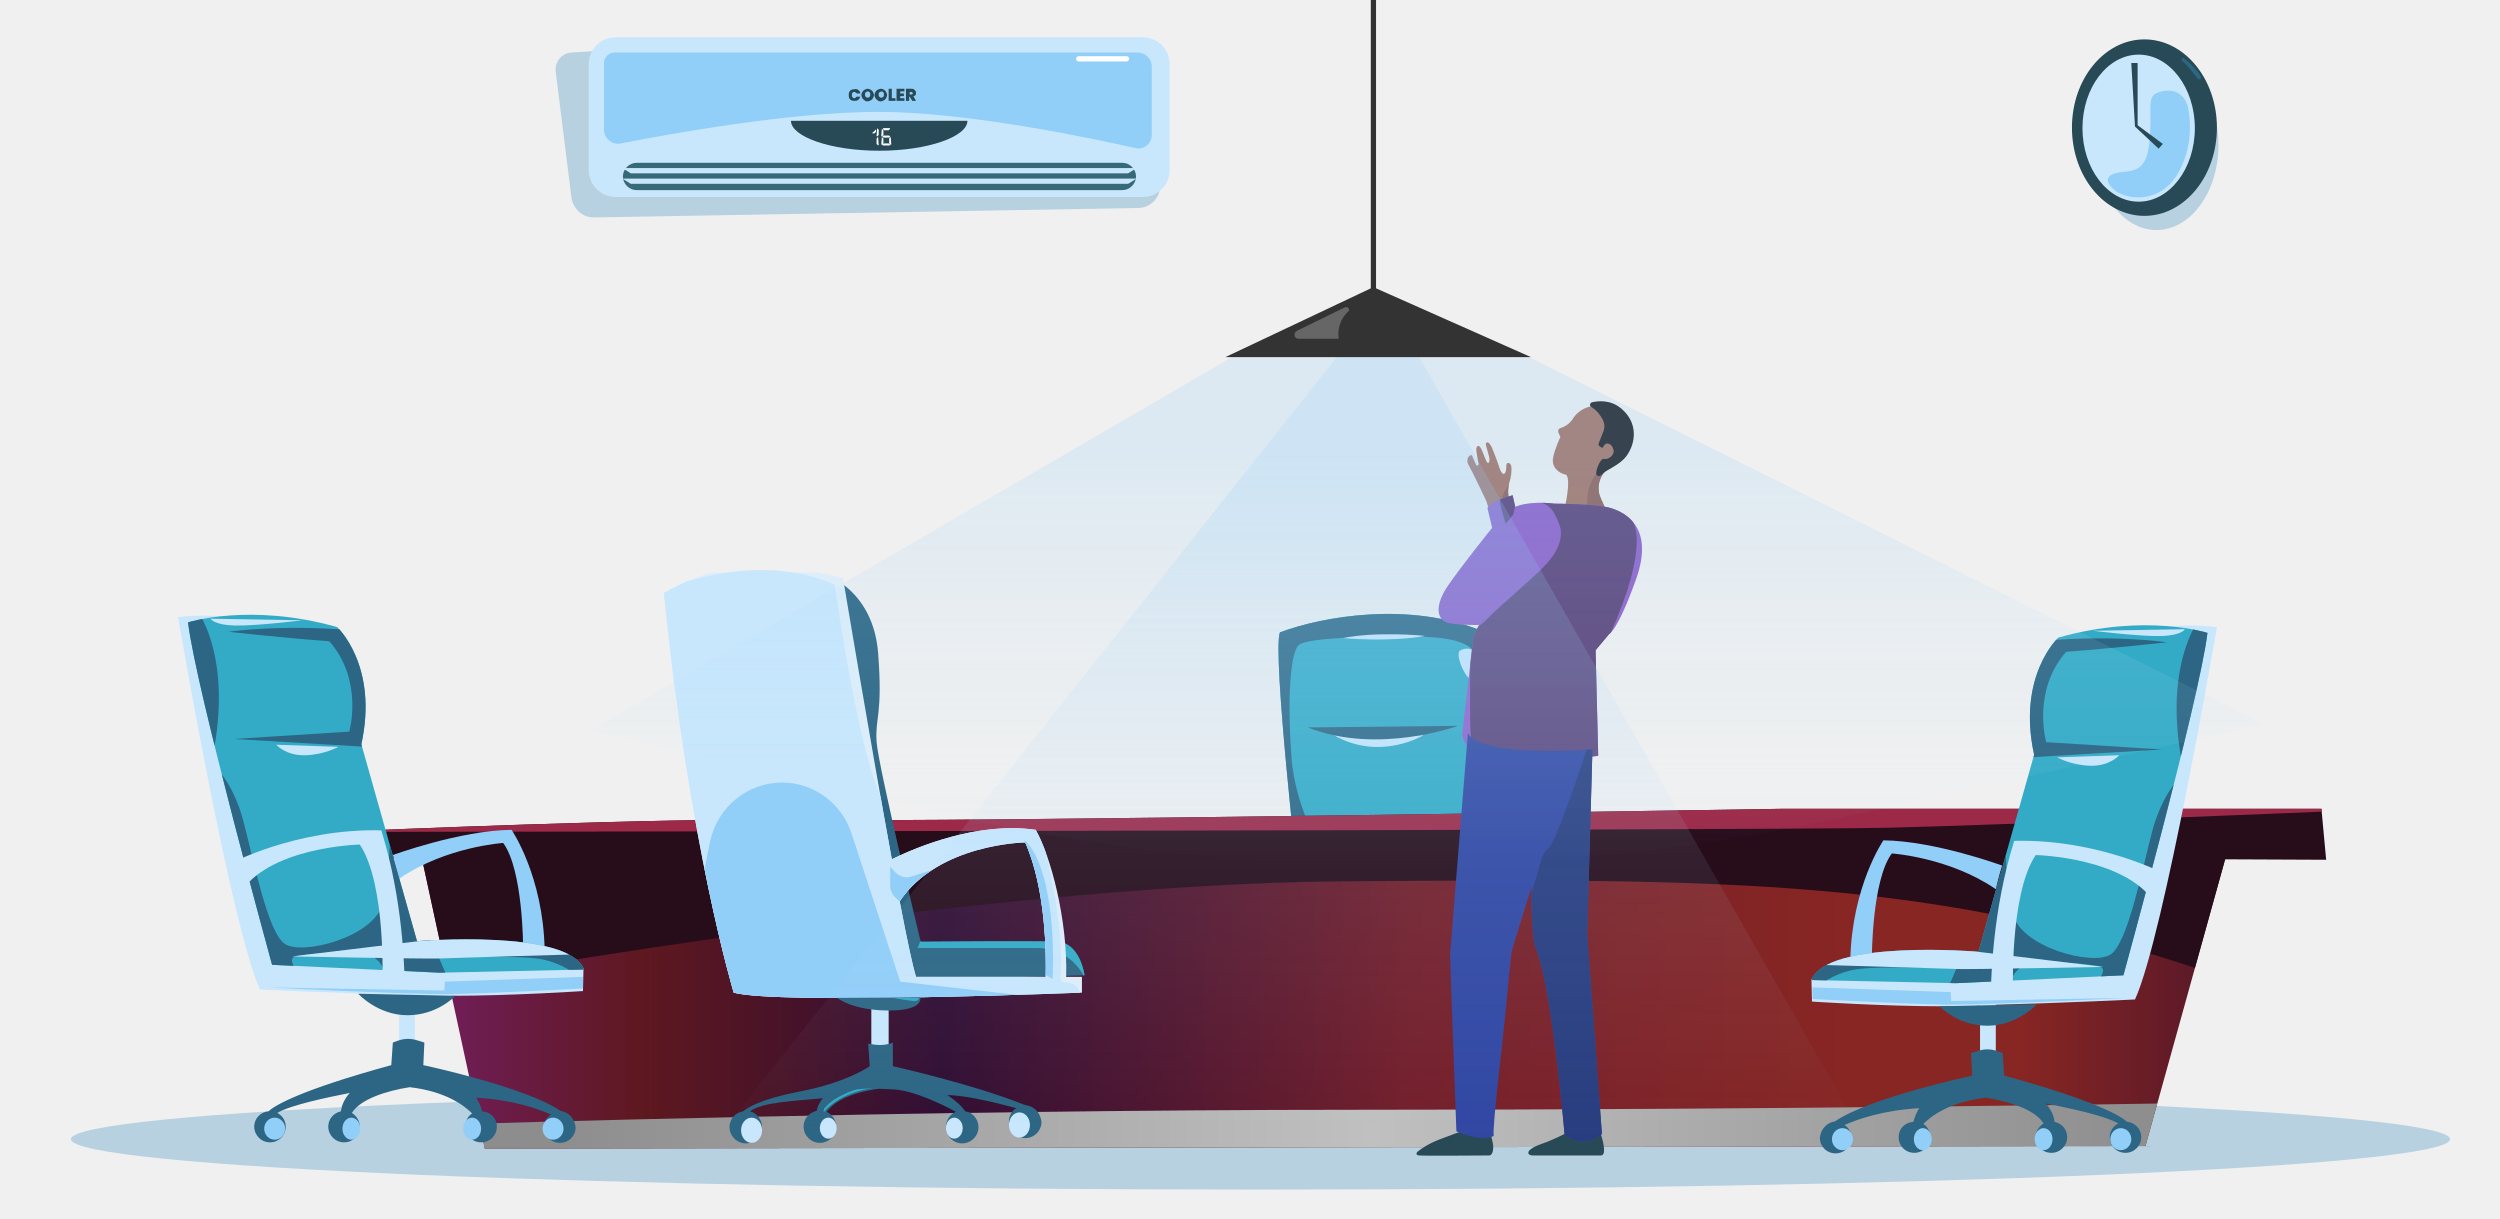
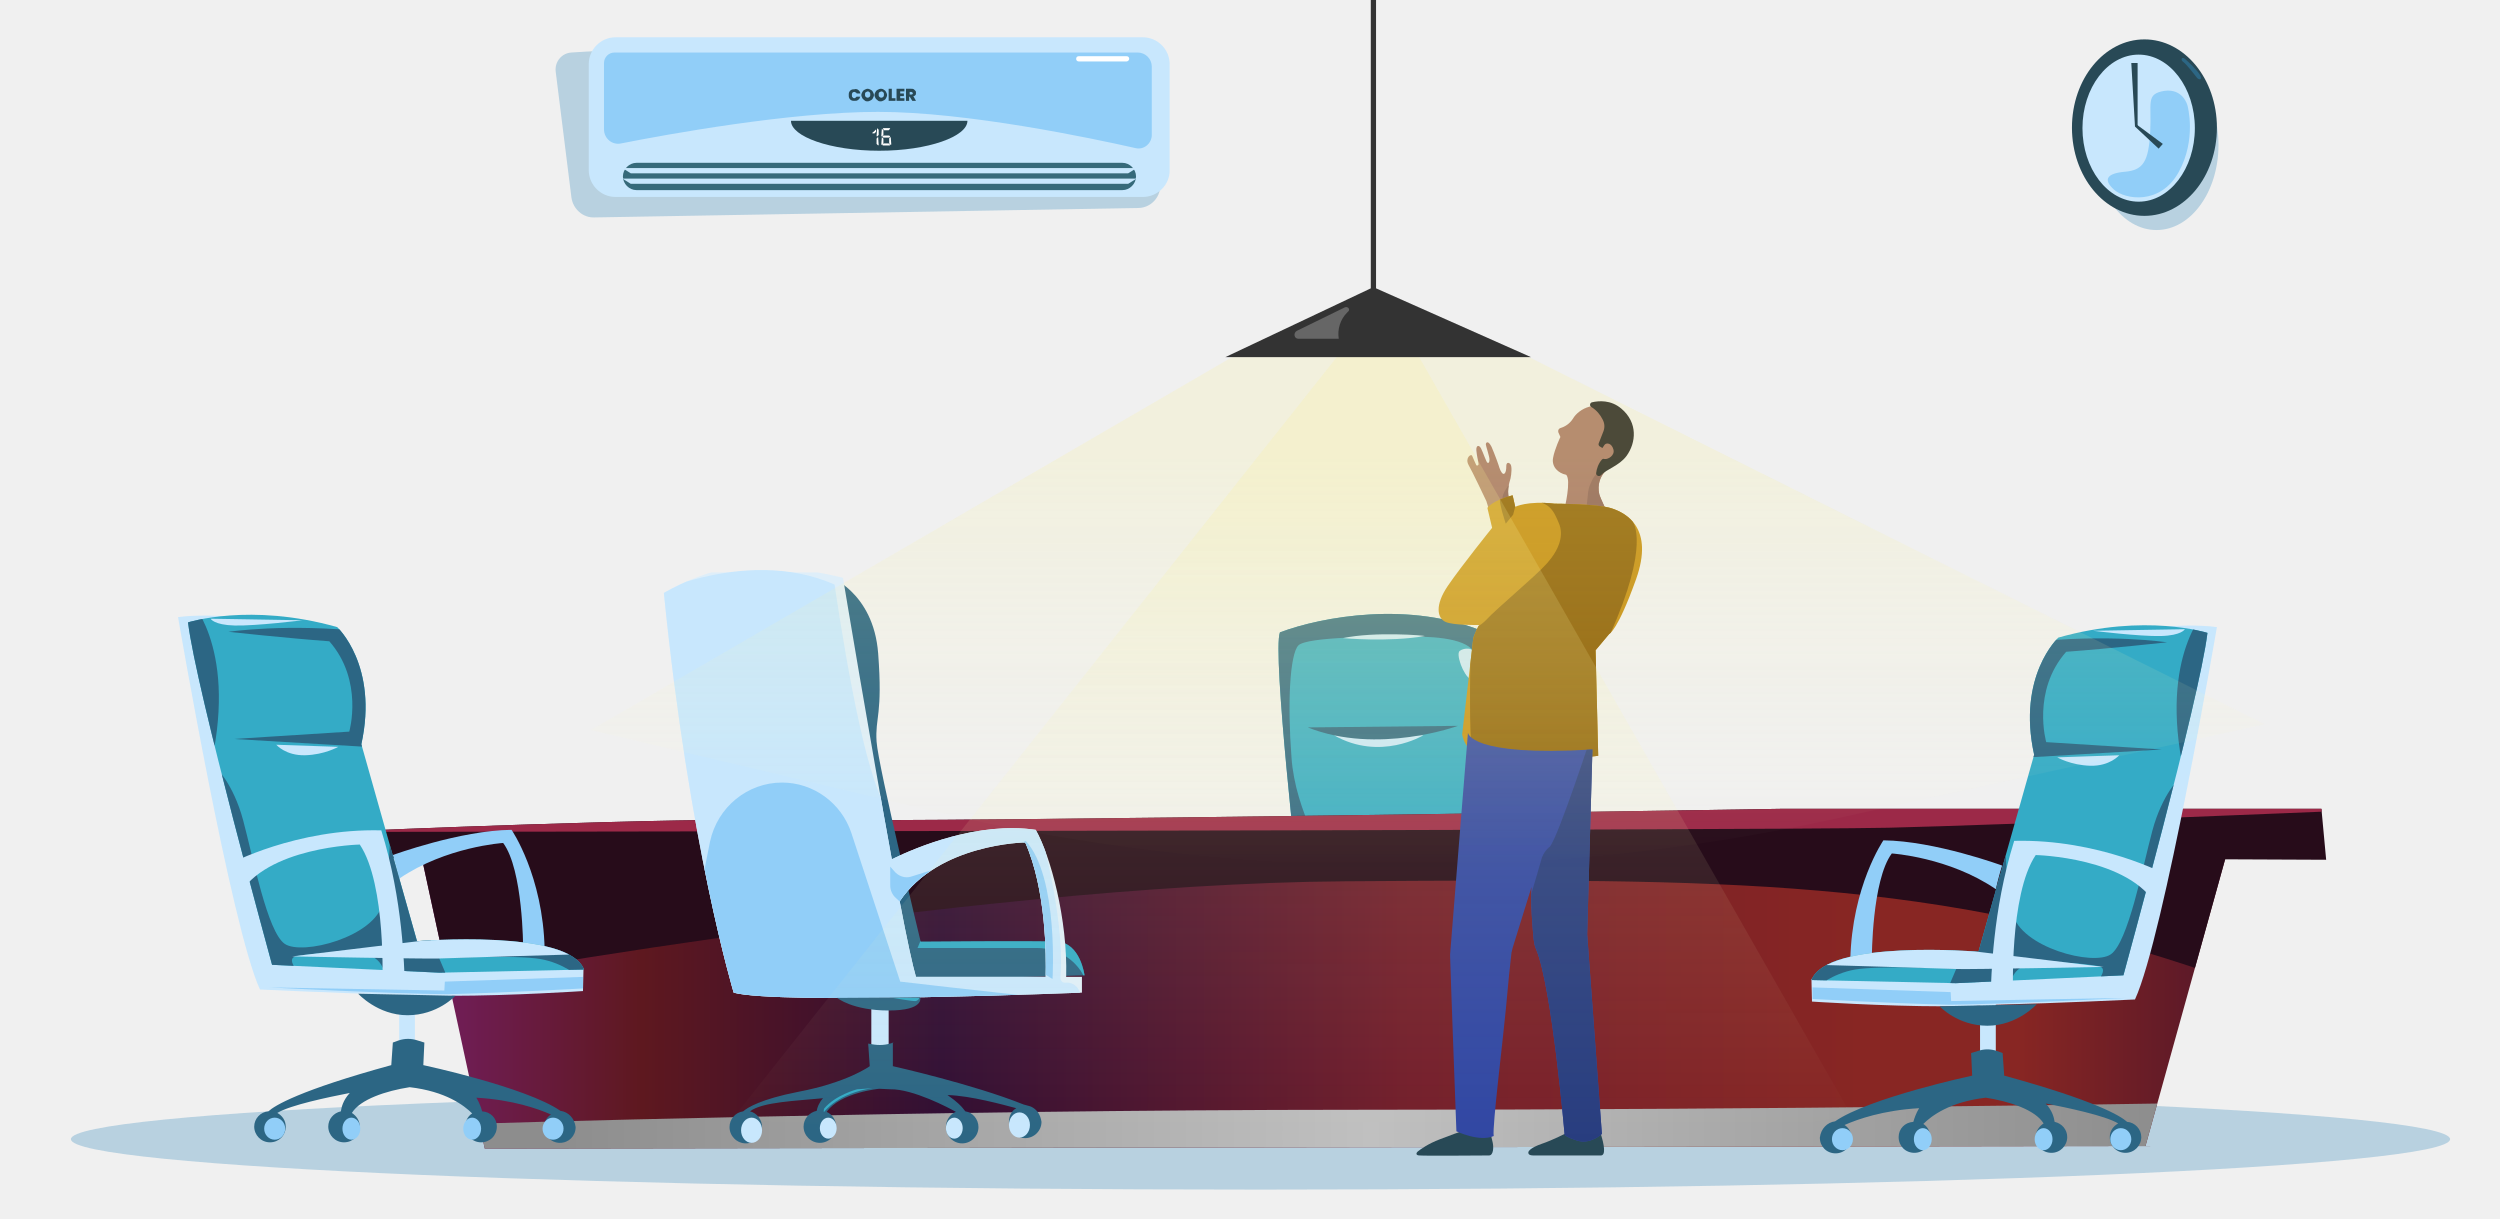
<svg xmlns="http://www.w3.org/2000/svg" xmlns:xlink="http://www.w3.org/1999/xlink" version="1.1" id="Calque_1" x="0px" y="0px" viewBox="0 0 476 232" style="enable-background:new 0 0 476 232;" xml:space="preserve">
  <style type="text/css">
	.st0{fill:#B8D1E0;}
- 	.st1{clip-path:url(#XMLID_50_);fill:#34ABC6;}
- 	.st2{clip-path:url(#XMLID_50_);fill:#2C6684;}
- 	.st3{clip-path:url(#XMLID_50_);fill:#C8E7FD;}
- 	.st4{clip-path:url(#XMLID_51_);fill:url(#XMLID_52_);}
- 	.st5{clip-path:url(#XMLID_51_);fill:url(#XMLID_53_);}
- 	.st6{clip-path:url(#XMLID_51_);fill:#270C1A;}
- 	.st7{clip-path:url(#XMLID_54_);fill:#270C1A;}
- 	.st8{clip-path:url(#XMLID_54_);fill:#9C2948;}
+ 	.st1{clip-path:url(#XMLID_2_);fill:#34ABC6;}
+ 	.st2{clip-path:url(#XMLID_2_);fill:#2C6684;}
+ 	.st3{clip-path:url(#XMLID_2_);fill:#C8E7FD;}
+ 	.st4{clip-path:url(#XMLID_11_);fill:url(#XMLID_12_);}
+ 	.st5{clip-path:url(#XMLID_11_);fill:url(#XMLID_14_);}
+ 	.st6{clip-path:url(#XMLID_11_);fill:#270C1A;}
+ 	.st7{clip-path:url(#XMLID_15_);fill:#270C1A;}
+ 	.st8{clip-path:url(#XMLID_15_);fill:#9C2948;}
	.st9{fill:#C8E7FD;}
	.st10{fill:#91CEF8;}
- 	.st11{clip-path:url(#XMLID_55_);fill:#34ABC6;}
- 	.st12{clip-path:url(#XMLID_55_);fill:#C8E7FD;}
- 	.st13{clip-path:url(#XMLID_55_);fill:#2C6684;}
+ 	.st11{clip-path:url(#XMLID_16_);fill:#34ABC6;}
+ 	.st12{clip-path:url(#XMLID_16_);fill:#C8E7FD;}
+ 	.st13{clip-path:url(#XMLID_16_);fill:#2C6684;}
	.st14{fill:#2C6684;}
- 	.st15{clip-path:url(#XMLID_56_);fill:#34ABC6;}
- 	.st16{clip-path:url(#XMLID_56_);fill:#C8E7FD;}
- 	.st17{clip-path:url(#XMLID_56_);fill:#2C6684;}
- 	.st18{clip-path:url(#XMLID_57_);fill:#2C6684;}
- 	.st19{clip-path:url(#XMLID_57_);fill:#34ABC6;}
- 	.st20{clip-path:url(#XMLID_58_);fill:#DEEEF9;}
- 	.st21{clip-path:url(#XMLID_58_);fill:#C8E7FD;}
- 	.st22{clip-path:url(#XMLID_58_);fill:#91CEF8;}
+ 	.st15{clip-path:url(#XMLID_17_);fill:#34ABC6;}
+ 	.st16{clip-path:url(#XMLID_17_);fill:#C8E7FD;}
+ 	.st17{clip-path:url(#XMLID_17_);fill:#2C6684;}
+ 	.st18{clip-path:url(#XMLID_18_);fill:#2C6684;}
+ 	.st19{clip-path:url(#XMLID_18_);fill:#34ABC6;}
+ 	.st20{clip-path:url(#XMLID_19_);fill:#DEEEF9;}
+ 	.st21{clip-path:url(#XMLID_19_);fill:#C8E7FD;}
+ 	.st22{clip-path:url(#XMLID_19_);fill:#91CEF8;}
	.st23{fill:#34ABC6;}
	.st24{fill:#284956;}
	.st25{fill:#366A7A;}
	.st26{fill:#FFFFFF;}
- 	.st27{clip-path:url(#XMLID_59_);fill:#A57467;}
- 	.st28{clip-path:url(#XMLID_59_);}
+ 	.st27{clip-path:url(#XMLID_20_);fill:#A57467;}
+ 	.st28{clip-path:url(#XMLID_20_);}
	.st29{fill:#8E625A;}
	.st30{fill:#202123;}
- 	.st31{clip-path:url(#XMLID_60_);fill:#8E61C9;}
- 	.st32{clip-path:url(#XMLID_60_);fill:#5C447A;}
- 	.st33{clip-path:url(#XMLID_61_);fill:#3147A3;}
- 	.st34{clip-path:url(#XMLID_61_);fill:#283D7F;}
- 	.st35{fill:url(#XMLID_62_);}
- 	.st36{fill:url(#XMLID_63_);}
+ 	.st31{clip-path:url(#XMLID_21_);fill:#C68F14;}
+ 	.st32{clip-path:url(#XMLID_21_);fill:#91640A;}
+ 	.st33{clip-path:url(#XMLID_22_);fill:#3147A3;}
+ 	.st34{clip-path:url(#XMLID_22_);fill:#283D7F;}
+ 	.st35{fill:url(#XMLID_23_);}
+ 	.st36{fill:url(#XMLID_24_);}
	.st37{fill:#333333;}
	.st38{fill:#666666;}
</style>
  <ellipse id="ombre" class="st0" cx="240" cy="216.9" rx="226.5" ry="9.6" />
  <g id="chair3">
    <defs>
      <path id="XMLID_217_" d="M247.3,169c0,0-5.1-44.8-3.6-48.6c8-3,24.9-6.1,39.1,0c1,15.5-0.3,37.3-1,47.1    C281.8,167.5,269.6,170.5,247.3,169z" />
    </defs>
-     <clipPath id="XMLID_50_">
+     <clipPath id="XMLID_2_">
      <use xlink:href="#XMLID_217_" style="overflow:visible;" />
    </clipPath>
    <rect id="XMLID_222_" x="236.8" y="113.3" class="st1" width="54.9" height="61.9" />
    <path id="XMLID_228_" class="st2" d="M277.9,118l2.1-3h-31l0.8,3H239v55h49v-55H277.9z M281.7,151.8c-0.9,6.3-4.1,10.3-6.7,11.7   s-17.2,3.4-19.4,2.4c-2.2-0.9-2.6-1.4-2.6-1.4s-6.4-9.9-7.1-20.3c-0.8-10.4-0.3-19.6,1.3-21.3s15.8-1.7,21.5-1.7s11.8,0.6,12.4,4   C281.8,128.5,282.6,145.4,281.7,151.8z" />
    <path id="XMLID_219_" class="st3" d="M254,140h17C271,140,262.8,145,254,140z" />
    <path id="XMLID_189_" class="st2" d="M249,138.5l28.6-0.3C277.6,138.2,262.3,143.8,249,138.5z" />
    <path id="XMLID_220_" class="st3" d="M280.4,124.1c0,0,0.4,3.5,0,4.7s-1.4-0.4-1.9-1.4s-1-2.7-0.7-3.3S280.3,123.1,280.4,124.1z" />
    <path id="XMLID_218_" class="st3" d="M255.7,121.5c0,0,8.7,0.8,15.6-0.4C271.3,121,261.8,120.2,255.7,121.5z" />
    <path id="XMLID_221_" class="st3" d="M280.6,138.8c0,0-0.5-0.2-1.1,0.7c-0.6,1-0.6,2,0,2.6c0.6,0.6,0.8,1.1,1.1,0   C281,140.9,281.6,138.9,280.6,138.8z" />
  </g>
  <g id="table">
    <g id="XMLID_234_">
      <defs>
        <polygon id="XMLID_230_" points="79.8,161 92.3,218.7 408.5,218.2 425,158.8    " />
      </defs>
-       <clipPath id="XMLID_51_">
+       <clipPath id="XMLID_11_">
        <use xlink:href="#XMLID_230_" style="overflow:visible;" />
      </clipPath>
-       <linearGradient id="XMLID_52_" gradientUnits="userSpaceOnUse" x1="60.5" y1="188" x2="451" y2="188">
+       <linearGradient id="XMLID_12_" gradientUnits="userSpaceOnUse" x1="60.5" y1="188" x2="451" y2="188">
        <stop offset="5.000000e-002" style="stop-color:#731E5F" />
        <stop offset="0.158" style="stop-color:#5E181F" />
        <stop offset="0.304" style="stop-color:#300D33" />
        <stop offset="0.533" style="stop-color:#731E2B" />
        <stop offset="0.754" style="stop-color:#882623" />
        <stop offset="0.829" style="stop-color:#882623" />
        <stop offset="1" style="stop-color:#330D2D" />
      </linearGradient>
      <rect id="XMLID_231_" x="60.5" y="154" class="st4" width="390.5" height="68" />
-       <linearGradient id="XMLID_53_" gradientUnits="userSpaceOnUse" x1="89" y1="216.083" x2="411.678" y2="216.083">
+       <linearGradient id="XMLID_14_" gradientUnits="userSpaceOnUse" x1="89" y1="216.083" x2="411.678" y2="216.083">
        <stop offset="5.000000e-002" style="stop-color:#8D8D8D" />
        <stop offset="0.533" style="stop-color:#C0C0C0" />
        <stop offset="1" style="stop-color:#8D8D8D" />
      </linearGradient>
      <path id="XMLID_232_" class="st5" d="M89,214c0,0,85.7-2.7,169.3-2.7s153.3-1.2,153.3-1.2l-3.3,11.8l-318.7-1.3L89,214z" />
      <path id="XMLID_233_" class="st6" d="M74.3,188.7c0,0,108.7-20.4,181.7-20.9s112.2-0.7,165.8,17.8c11.8-23.8,11.8-26.9,11.8-26.9    l-363.5,2.4L74.3,188.7z" />
    </g>
    <g id="XMLID_229_">
      <defs>
        <path id="XMLID_224_" d="M68,158.2l-1.9,5.2c0,0,197-0.3,224.5-0.3s152.3,0.6,152.3,0.6L442,154H339c0,0-160.5,2.6-186,2.1     S68,158.2,68,158.2z" />
      </defs>
-       <clipPath id="XMLID_54_">
+       <clipPath id="XMLID_15_">
        <use xlink:href="#XMLID_224_" style="overflow:visible;" />
      </clipPath>
      <rect id="XMLID_223_" x="60.3" y="149.2" class="st7" width="387" height="19.2" />
      <path id="XMLID_225_" class="st8" d="M61.3,158.4c0,0,277.2-0.3,298.3-0.8c21.2-0.5,86-3.2,86-3.2l-17.2-7.7l-363.8,8.5    L61.3,158.4z" />
    </g>
  </g>
  <g id="chair">
    <g id="XMLID_119_">
      <path id="XMLID_13_" class="st9" d="M106.8,182.4L53,181.8l-13.4-59.3l10.9-4.4c0,0-10-1.5-16.6-0.6c0,0,10.1,59,15.6,70.9    c0,0,14.5,0.7,26.5,1V203h3v-13.5c2.5,0.1,4.9,0.1,6.9,0.1c11.6,0,25.1-0.9,25.1-0.9l0.1-4.3L106.8,182.4z" />
      <path id="XMLID_117_" class="st10" d="M51.2,188c0,0,22.9,1.2,33.9,1.3c11.9-0.3,25.9-1.1,25.9-1.1V186l-26.3,0.9l-0.1,1.7    L51.2,188z" />
    </g>
    <path id="XMLID_137_" class="st10" d="M74.8,162.8c0,0,12.8-4.7,22.6-4.8c0,0,6,8.7,6.3,22.8c-2.3,0-4.1-0.4-4.1-0.4   s0-14.8-3.8-19.9c0,0-10.9,0.7-19.8,6.8C75.4,164.7,74.8,162.8,74.8,162.8z" />
    <g id="mousse">
      <defs>
-         <path id="XMLID_1_" d="M35.8,118.5c0,0,11.8-3.8,28.4,0.9c0,0,7.9,7.3,4.6,22.3l10.6,37.5c0,0,28.9-2.4,31.8,5.4l-27.5,0.6     l-31.9-1.5C51.8,183.6,37.3,131.1,35.8,118.5z" />
-       </defs>
-       <clipPath id="XMLID_55_">
-         <use xlink:href="#XMLID_1_" style="overflow:visible;" />
+         <path id="XMLID_7_" d="M35.8,118.5c0,0,11.8-3.8,28.4,0.9c0,0,7.9,7.3,4.6,22.3l10.6,37.5c0,0,28.9-2.4,31.8,5.4l-27.5,0.6     l-31.9-1.5C51.8,183.6,37.3,131.1,35.8,118.5z" />
+       </defs>
+       <clipPath id="XMLID_16_">
+         <use xlink:href="#XMLID_7_" style="overflow:visible;" />
      </clipPath>
      <polygon id="XMLID_3_" class="st11" points="26,112 68.5,114.7 85.3,174.7 118.3,179.3 121.8,191.3 43.5,188.8   " />
      <path id="XMLID_9_" class="st12" d="M52.6,141.8l11.8,0.4c0,0-2.6,1.5-6.3,1.6S52.6,141.8,52.6,141.8z" />
      <path id="XMLID_10_" class="st12" d="M40.1,117.8l17.5,0.3c0,0-8.9,1.1-12.9,1S40.1,117.8,40.1,117.8z" />
      <path id="XMLID_4_" class="st13" d="M35.8,113.8c0,0,9.3,8.8,4.5,31.2c-3.3-10.6-9-28.7-9-28.7L35.8,113.8z" />
      <path id="XMLID_5_" class="st13" d="M41,146c0,0,3.4,3.1,5.3,10.2c1.9,7.1,4.6,21.2,7.9,23.5c3.3,2.3,17.2-1.3,18.7-7.8    s1.4-15.2,1.4-15.2l7,19.9l1.3,4.4l28.1-0.4l4.3,6.3l-4.8-0.9c0,0-2.8-2.6-7.3-3.4c-4.5-0.8-19.3-0.2-19.3-0.2l2.3,5.4L73.4,187    c0,0,0.3-4.7-4-5.3c-4.3-0.7-9.5-0.2-12.7,0.3c-3.2,0.4,1.5,4.5,1.5,4.5l-10-1.3L40,148.3L41,146z" />
      <path id="XMLID_6_" class="st13" d="M43.5,120.3c0,0,11-1.7,26.5,0c4,11.3,0.8,20.7,0.8,20.7l0.6,1.3l-26.9-1.6l22-1.4    c0,0,2.8-9.7-3.8-17.2C54.5,121.5,43.5,120.3,43.5,120.3z" />
      <path id="XMLID_8_" class="st12" d="M83,178.8l-27.4,3.3c0,0,25.7,0.5,27.9,0.4s26.5-0.8,26.5-0.8s-4.4-3.3-7.9-3.5    S83,178.8,83,178.8z" />
    </g>
    <path id="XMLID_138_" class="st9" d="M43.7,164.5c0,0,12.7-6.8,28.9-6.4c4.2,13.5,4.3,25.9,4.5,29.3c-4.3,0.2-4.3,0.2-4.3,0.2   s0.8-19.2-4.3-26.8c0,0-17.9,0.4-23.1,9.8C44.7,167.2,43.7,164.5,43.7,164.5z" />
    <path id="XMLID_140_" class="st14" d="M68.2,189.2c0,0,3.7,4.1,9.4,4.1s9.1-3.7,9.1-3.7L68.2,189.2z" />
    <g id="XMLID_141_">
      <path id="XMLID_161_" class="st14" d="M106.7,211.5c-6.5-4.5-26.1-8.7-26.1-8.7l0.2-4.3l-1.3-0.4c-1.2-0.4-2.4-0.4-3.6,0l-1.1,0.4    l-0.3,4.3c-17.5,4.8-22.2,7.7-23.4,8.8c-1.5,0.1-2.7,1.4-2.7,2.9c0,1.6,1.3,3,3,3s3-1.3,3-3c0-1.2-0.7-2.1-1.6-2.6    c2.5-1.5,9.7-3,13.8-3.8c-1.3,1.4-1.6,2.8-1.7,3.5c-1.4,0.3-2.4,1.5-2.4,2.9c0,1.6,1.3,3,3,3s3-1.3,3-3c0-1.1-0.6-2-1.5-2.6    c1.6-2.6,6.5-4.2,11-4.9c6.9,0.8,10.4,3.5,11.9,5c-0.8,0.5-1.3,1.4-1.3,2.5c0,1.6,1.3,3,3,3s3-1.3,3-3c0-1.6-1.2-2.8-2.8-2.9    c-0.2-0.7-0.5-1.6-1.1-2.6c6.9,0.4,11.7,2.1,14.2,3.2c-0.8,0.5-1.3,1.4-1.3,2.4c0,1.6,1.3,3,3,3s3-1.3,3-3    C109.4,212.9,108.2,211.7,106.7,211.5z" />
      <ellipse id="XMLID_139_" class="st10" cx="52.3" cy="214.9" rx="2" ry="2.1" />
      <ellipse id="XMLID_150_" class="st10" cx="105.3" cy="214.9" rx="2" ry="2.1" />
      <ellipse id="XMLID_157_" class="st10" cx="89.9" cy="214.9" rx="1.7" ry="2.1" />
      <ellipse id="XMLID_158_" class="st10" cx="66.9" cy="214.9" rx="1.7" ry="2.1" />
    </g>
  </g>
  <g id="chair_1_">
    <g id="XMLID_214_">
      <path id="XMLID_216_" class="st9" d="M349.3,184.4l53.7-0.7l13.4-59.3l-10.9-4.4c0,0,10-1.5,16.6-0.6c0,0-10.1,59-15.6,70.9    c0,0-14.5,0.7-26.5,1V205h-3v-13.5c-2,0.1-4.9,0.1-6.9,0.1c-11.6,0-25.1-0.9-25.1-0.9l-0.1-4.3L349.3,184.4z" />
      <path id="XMLID_215_" class="st10" d="M404.9,190c0,0-22.9,1.2-33.9,1.3c-11.9-0.3-25.9-1.1-25.9-1.1V188l26.3,0.9l0.1,1.7    L404.9,190z" />
    </g>
    <path id="XMLID_213_" class="st10" d="M381.2,164.8c0,0-12.8-4.7-22.6-4.8c0,0-6,8.7-6.3,22.8c2.3,0,4.1-0.4,4.1-0.4   s0-14.8,3.8-19.9c0,0,10.9,0.7,19.8,6.8C380.6,166.7,381.2,164.8,381.2,164.8z" />
    <g id="mousse_1_">
      <defs>
        <path id="XMLID_199_" d="M420.3,120.5c0,0-11.8-3.8-28.4,0.9c0,0-7.9,7.3-4.6,22.3l-10.6,37.5c0,0-28.9-2.4-31.8,5.4l27.5,0.6     l31.9-1.5C404.3,185.6,418.8,133.1,420.3,120.5z" />
      </defs>
-       <clipPath id="XMLID_56_">
+       <clipPath id="XMLID_17_">
        <use xlink:href="#XMLID_199_" style="overflow:visible;" />
      </clipPath>
      <polygon id="XMLID_212_" class="st15" points="430.1,114 387.6,116.7 370.7,176.7 337.7,181.3 334.2,193.3 412.6,190.8   " />
      <path id="XMLID_211_" class="st16" d="M403.5,143.8l-11.8,0.4c0,0,2.6,1.5,6.3,1.6S403.5,143.8,403.5,143.8z" />
      <path id="XMLID_210_" class="st16" d="M416,119.8l-17.5,0.3c0,0,8.9,1.1,12.9,1S416,119.8,416,119.8z" />
      <path id="XMLID_209_" class="st17" d="M420.3,115.8c0,0-9.3,8.8-4.5,31.2c3.3-10.6,9-28.7,9-28.7L420.3,115.8z" />
      <path id="XMLID_208_" class="st17" d="M415.1,148c0,0-3.4,3.1-5.3,10.2c-1.9,7.1-4.6,21.2-7.9,23.5c-3.3,2.3-17.2-1.3-18.7-7.8    s-1.4-15.2-1.4-15.2l-7,19.9l-1.3,4.4l-28.1-0.4l-4.3,6.3l4.8-0.9c0,0,2.8-2.6,7.3-3.4c4.5-0.8,19.3-0.2,19.3-0.2l-2.3,5.4    l12.4-0.9c0,0-0.3-4.7,4-5.3c4.3-0.7,9.5-0.2,12.7,0.3c3.2,0.4-1.5,4.5-1.5,4.5l10-1.3l8.3-36.8L415.1,148z" />
      <path id="XMLID_207_" class="st17" d="M412.6,122.3c0,0-11-1.7-26.5,0c-4,11.3-0.8,20.7-0.8,20.7l-0.6,1.3l26.9-1.6l-22-1.4    c0,0-2.8-9.7,3.8-17.2C401.6,123.5,412.6,122.3,412.6,122.3z" />
      <path id="XMLID_206_" class="st16" d="M373.1,180.8l27.4,3.3c0,0-25.7,0.5-27.9,0.4s-26.5-0.8-26.5-0.8s4.4-3.3,7.9-3.5    S373.1,180.8,373.1,180.8z" />
    </g>
    <path id="XMLID_198_" class="st9" d="M412.4,166.5c0,0-12.7-6.8-28.9-6.4c-4.2,13.5-4.3,25.9-4.5,29.3c4.3,0.2,4.3,0.2,4.3,0.2   s-0.8-19.2,4.3-26.8c0,0,17.9,0.4,23.1,9.8C411.4,169.2,412.4,166.5,412.4,166.5z" />
    <path id="XMLID_197_" class="st14" d="M387.8,191.2c0,0-3.7,4.1-9.4,4.1s-9.1-3.7-9.1-3.7L387.8,191.2z" />
    <g id="XMLID_190_">
      <path id="XMLID_196_" class="st14" d="M349.4,213.5c6.5-4.5,26.1-8.7,26.1-8.7l-0.2-4.3l1.3-0.4c1.2-0.4,2.4-0.4,3.6,0l1.1,0.4    l0.3,4.3c17.5,4.8,22.2,7.7,23.4,8.8c1.5,0.1,2.7,1.4,2.7,2.9c0,1.6-1.3,3-3,3s-3-1.3-3-3c0-1.2,0.7-2.1,1.6-2.6    c-2.5-1.5-9.7-3-13.8-3.8c1.3,1.4,1.6,2.8,1.7,3.5c1.4,0.3,2.4,1.5,2.4,2.9c0,1.6-1.3,3-3,3s-3-1.3-3-3c0-1.1,0.6-2,1.5-2.6    c-1.6-2.6-6.5-4.2-11-4.9c-6.9,0.8-10.4,3.5-11.9,5c0.8,0.5,1.3,1.4,1.3,2.5c0,1.6-1.3,3-3,3s-3-1.3-3-3c0-1.6,1.2-2.8,2.8-2.9    c0.2-0.7,0.5-1.6,1.1-2.6c-6.9,0.4-11.7,2.1-14.2,3.2c0.8,0.5,1.3,1.4,1.3,2.4c0,1.6-1.3,3-3,3s-3-1.3-3-3    C346.7,214.9,347.9,213.7,349.4,213.5z" />
      <ellipse id="XMLID_195_" class="st10" cx="403.8" cy="216.9" rx="2" ry="2.1" />
      <ellipse id="XMLID_194_" class="st10" cx="350.8" cy="216.9" rx="2" ry="2.1" />
      <ellipse id="XMLID_192_" class="st10" cx="366.1" cy="216.9" rx="1.7" ry="2.1" />
      <ellipse id="XMLID_191_" class="st10" cx="389.1" cy="216.9" rx="1.7" ry="2.1" />
    </g>
  </g>
  <g id="chair2">
    <g id="XMLID_177_">
      <defs>
        <path id="XMLID_175_" d="M157.6,109.6c0,0,8.7,3,9.6,14.8s-0.6,12.1-0.3,16.8s8.4,38.1,8.4,38.1s21.6-0.2,26,0s5.2,6.4,5.2,6.4     l-33.8,0.9l-9.6-37.1l-7.1-34.1L157.6,109.6z" />
      </defs>
-       <clipPath id="XMLID_57_">
+       <clipPath id="XMLID_18_">
        <use xlink:href="#XMLID_175_" style="overflow:visible;" />
      </clipPath>
      <rect id="XMLID_159_" x="150.3" y="105.8" class="st18" width="63.5" height="87.3" />
      <path id="XMLID_176_" class="st19" d="M176.1,177.1l-1.4,3.4h22.8c4.1,0,7.9,2.5,9.3,6.4c0.2,0.6,0.4,1.2,0.6,1.9    c1.4-8.4-4.7-12.1-4.7-12.1L176.1,177.1z" />
    </g>
    <g id="XMLID_167_">
      <defs>
        <path id="XMLID_172_" d="M203,186c0.3-11-3-23.1-5.8-28c-10.9-1.6-22.5,3.2-27.4,5.6c-4.1-22.4-9.3-53.6-9.3-53.6     s-9.1-2.3-17.3-2.3s-16.8,5.2-16.8,5.2c4.8,48,13.3,76.1,13.3,76.1c8.4,2.3,66.3,0,66.3,0v-3H203z M171.3,171.6     c7.4-11,23.9-11.2,23.9-11.2c4,9,4,21.6,3.9,25.6h-24.7C173.8,184,172.7,179,171.3,171.6z" />
      </defs>
-       <clipPath id="XMLID_58_">
+       <clipPath id="XMLID_19_">
        <use xlink:href="#XMLID_172_" style="overflow:visible;" />
      </clipPath>
      <rect id="XMLID_173_" x="120" y="109" class="st20" width="97.5" height="84.2" />
      <path id="XMLID_166_" class="st21" d="M121.4,114.4c0,0,20-10.8,37.5-3.1c2.5,16.9,6.6,39.4,10.5,43.3s3.9,3.9,3.9,3.9l24-3    c0,0,5.6,18.4,4.6,30.6c0,0.6,0.4,1.1,1,1l0,0c1-0.1,1.9,0.4,2.4,1.2l1.3,2.5l-72.6,2.4C133.9,193.1,121.5,123.8,121.4,114.4z" />
-       <path id="XMLID_181_" class="st22" d="M209.4,191c-12.5-1.2-26-2.7-38-4.1c0,0,0,0,0,0l-9.3-28.3c-1.9-5.7-7.2-9.6-13.2-9.6h0    c-6.6,0-12.3,4.7-13.7,11.2l-2.3,11.5c0,0,0,0,0,0l3.3,23.4c0,0,0,0,0,0l17.8,6.7c0,0,0,0,0,0l16.4-8.5c0,0,0,0,0,0    C180.8,192.9,193.9,192.3,209.4,191C209.4,191,209.4,191,209.4,191z" />
+       <path id="XMLID_181_" class="st22" d="M209.4,191c-12.5-1.2-26-2.7-38-4.1l0,0l-9.3-28.3c-1.9-5.7-7.2-9.6-13.2-9.6h0    c-6.6,0-12.3,4.7-13.7,11.2l-2.3,11.5l0,0l3.3,23.4l0,0l17.8,6.7h0l16.4-8.5l0,0C180.8,192.9,193.9,192.3,209.4,191L209.4,191z" />
      <path id="XMLID_164_" class="st22" d="M169.5,165v3.6c0,0.9,0.4,1.8,1.1,2.4l2.7,2.5l5.8-5.1l10.6-2l6.9,17.7l3.8,2.3    c0,0,1.2-19.4-5.1-26.3c-5,2.8-12.3,3.8-12.3,3.8l-9.5,3c-1.2,0.4-2.5-0.1-3.3-1.1L169.5,165z" />
    </g>
    <g id="XMLID_186_">
      <rect id="XMLID_178_" x="165.9" y="191.6" class="st9" width="3.3" height="9.6" />
      <path id="XMLID_179_" class="st14" d="M159.4,190c0,0,2.9,2.4,9.8,2.4s6-2.5,6-2.5L159.4,190z" />
      <path id="XMLID_188_" class="st14" d="M196.3,210.7L196.3,210.7L196.3,210.7c-0.1,0-0.2-0.1-0.3-0.1l-1.1-0.3    c-9.7-3.9-24.9-7.3-24.9-7.3v-4.6l0.1,0.1c-1.4,0.5-2.7,0.6-4.2,0.3l-0.6-0.1l0.3,4.3c0,0-4.2,3.1-13.7,4.9    c-7.1,1.4-9.6,3-10.4,3.7c-1.5,0.2-2.6,1.5-2.6,3c0,1.7,1.4,3.1,3.1,3.1s3.1-1.4,3.1-3.1c0-1.4-1-2.7-2.3-3    c2.3-1.8,8.9-2,13.9-2.5c-0.8,0.9-1.1,1.8-1.2,2.4c-1.4,0.3-2.5,1.5-2.5,3c0,1.7,1.4,3.1,3.1,3.1s3.1-1.4,3.1-3.1    c0-1.2-0.7-2.3-1.8-2.8c2.6-3.7,10-4.4,10-4.4l2.1,0.1c4.3-0.1,11.3,3.6,12.5,4.3c-1.1,0.4-1.9,1.6-1.9,2.9c0,1.7,1.4,3.1,3.1,3.1    s3.1-1.4,3.1-3.1c0-1.5-1.1-2.8-2.5-3l0,0l-0.4-0.5l0,0c-0.3-0.4-1.1-1.3-3-2.6c4.4,0.1,10.8,1.9,13.1,2.5    c-0.9,0.5-1.4,1.5-1.4,2.6c0,1.7,1.4,3.1,3.1,3.1s3.1-1.4,3.1-3.1C198.1,212.2,197.4,211.2,196.3,210.7z" />
      <path id="XMLID_180_" class="st23" d="M157,211.6c0,0,2.6-3.5,9.1-4.4c-2.9,0.2-2.9,0.2-2.9,0.2s-4.2,1.1-6.3,3.7    C156.8,211.5,156.8,211.9,157,211.6z" />
      <path id="XMLID_183_" class="st23" d="M175,190h-5c0,0,3.9,0.7,4.4,0.6C174.9,190.4,175,190.2,175,190z" />
      <ellipse id="XMLID_182_" class="st9" cx="143.1" cy="215.2" rx="2" ry="2.4" />
      <ellipse id="XMLID_185_" class="st9" cx="194.1" cy="214.2" rx="2" ry="2.4" />
      <ellipse id="XMLID_184_" class="st9" cx="157.7" cy="214.8" rx="1.6" ry="2" />
      <ellipse id="XMLID_187_" class="st9" cx="181.7" cy="214.8" rx="1.6" ry="2" />
    </g>
  </g>
  <g id="clock">
    <ellipse id="XMLID_245_" class="st0" cx="410.6" cy="27.6" rx="11.8" ry="16.2" />
    <path id="XMLID_236_" class="st9" d="M406.4,9.1c0,0-7.4,1-9.9,9.9s2.3,20.8,11.6,20.8s12-12.1,10.6-17.3S416.7,9.2,406.4,9.1z" />
    <path id="XMLID_237_" class="st10" d="M416.5,20.1c0,0-0.8-3.3-4.4-2.8c-3.6,0.6-2.4,2.2-2.7,7.8s-1.3,7.3-4.8,7.6   s-4.2,1.5-2.1,3.4c2.1,1.9,8.8,3,12.3-3.3S416.5,20.1,416.5,20.1z" />
    <path id="XMLID_252_" class="st24" d="M408.3,7.5c-7.6,0-13.8,7.5-13.8,16.8c0,9.3,6.2,16.8,13.8,16.8s13.8-7.5,13.8-16.8   C422.1,15,415.9,7.5,408.3,7.5z M407.2,38.4c-5.9,0-10.7-6.3-10.7-14c0-7.7,4.8-14,10.7-14c5.9,0,10.7,6.3,10.7,14   C417.9,32.1,413.1,38.4,407.2,38.4z" />
    <polygon id="XMLID_238_" class="st24" points="406.5,24.1 405.8,12 407,12 407,24  " />
    <polygon id="XMLID_243_" class="st24" points="406.8,23.7 411.8,27.4 411,28.3 406.5,24.1  " />
    <path id="XMLID_244_" class="st14" d="M416,11.2c0.6,0.5,2.4,2.2,2.9,3.1s-0.2,1-0.6,0.5s-2-2.6-2.6-3S415.4,10.7,416,11.2z" />
  </g>
  <g id="cooler">
    <path id="XMLID_285_" class="st0" d="M121.4,9.2l-12.6,0.8c-1.8,0.1-3.2,1.7-3,3.6l3,24c0.3,2.2,2.2,3.9,4.4,3.8l103.5-1.8   c2.3,0,4.2-1.9,4.2-4.2V15L121.4,9.2z" />
    <path id="XMLID_246_" class="st9" d="M217.6,37.5H117.2c-2.8,0-5.1-2.3-5.1-5.1V12.2c0-2.8,2.3-5.1,5.1-5.1h100.4   c2.8,0,5.1,2.3,5.1,5.1v20.3C222.7,35.2,220.4,37.5,217.6,37.5z" />
    <path id="XMLID_247_" class="st25" d="M213.7,36.2h-92.5c-1.4,0-2.6-1.2-2.6-2.6v0c0-1.4,1.2-2.6,2.6-2.6h92.5   c1.4,0,2.6,1.2,2.6,2.6v0C216.3,35,215.1,36.2,213.7,36.2z" />
    <path id="XMLID_260_" class="st24" d="M184.2,23c0,3-7.5,5.7-16.8,5.7c-9.3,0-16.8-2.7-16.8-5.7H184.2z" />
    <path id="XMLID_249_" class="st10" d="M115,24.6c0,1.8,1.6,3.1,3.3,2.7c8.6-1.7,32.1-6,48.9-6c16.9,0,40.6,5,49,6.9   c1.6,0.4,3.1-0.9,3.1-2.5v-13c0-1.5-1.2-2.7-2.7-2.7H117c-1.1,0-2,0.9-2,2V24.6z" />
    <polygon id="XMLID_248_" class="st9" points="118.5,32 216.4,32 214.8,33 120.1,33  " />
    <polygon id="XMLID_254_" class="st9" points="118.5,34 216.4,34 214.8,35 120.1,35  " />
    <g id="XMLID_253_">
      <path id="XMLID_256_" class="st26" d="M166.7,24.7h0.1c0,0,0,0,0,0v0.4c0,0-0.1,0.1-0.3,0.3c-0.1,0-0.2,0-0.3,0h-0.1c0,0,0,0,0,0    c0-0.1,0-0.2,0.1-0.2C166.6,24.9,166.7,24.7,166.7,24.7z M167,24.4c0,0,0.1,0.1,0.3,0.3v1c0,0-0.1,0.1-0.3,0.3c0,0,0,0-0.1-0.1    L167,24.4C167,24.5,167,24.5,167,24.4z M167.2,26.1C167.2,26.1,167.3,26.1,167.2,26.1l0.1,1.5c0,0,0,0-0.1,0.1    c0,0-0.1-0.1-0.3-0.3v-1C167,26.3,167,26.2,167.2,26.1z" />
      <path id="XMLID_261_" class="st26" d="M167.9,24.5c0,0,0.1,0.1,0.3,0.3v0.9c0,0-0.1,0.1-0.3,0.3c0,0,0,0-0.1-0.1L167.9,24.5    C167.8,24.6,167.9,24.5,167.9,24.5z M167.9,26.1c0,0,0.1,0.1,0.3,0.3v0.9c0,0-0.1,0.1-0.3,0.3c0,0,0,0-0.1-0.1L167.9,26.1    C167.8,26.1,167.9,26.1,167.9,26.1z M168.3,27.3h0.9c0,0,0.1,0.1,0.3,0.3c0,0,0,0-0.1,0.1h-1.3c0,0,0,0-0.1-0.1    C168,27.5,168.1,27.4,168.3,27.3z M168.1,24.4h1.3c0,0,0,0,0.1,0.1c0,0-0.1,0.1-0.3,0.3h-0.9C168.3,24.8,168.2,24.7,168.1,24.4    C168,24.5,168,24.4,168.1,24.4z M168.2,25.8h1.1c0,0,0.1,0.1,0.2,0.2v0c0,0-0.1,0.1-0.2,0.2h-1.1c0,0-0.1-0.1-0.2-0.2v0    C168,26,168.1,25.9,168.2,25.8z M169.6,26.1C169.6,26.1,169.6,26.1,169.6,26.1l0.1,1.4c0,0,0,0-0.1,0.1c0,0-0.1-0.1-0.3-0.3v-0.9    C169.3,26.3,169.4,26.2,169.6,26.1z" />
    </g>
    <g id="XMLID_255_">
      <path id="XMLID_269_" class="st24" d="M163.2,17c0.2,0.1,0.3,0.2,0.4,0.3s0.2,0.3,0.2,0.5h-0.7c0-0.1-0.1-0.2-0.2-0.2    c-0.1-0.1-0.2-0.1-0.3-0.1c-0.1,0-0.3,0.1-0.3,0.2c-0.1,0.1-0.1,0.2-0.1,0.4c0,0.2,0,0.3,0.1,0.4c0.1,0.1,0.2,0.2,0.3,0.2    c0.1,0,0.2,0,0.3-0.1c0.1-0.1,0.1-0.1,0.2-0.2h0.7c-0.1,0.3-0.2,0.5-0.4,0.6c-0.2,0.2-0.4,0.2-0.7,0.2c-0.2,0-0.4,0-0.6-0.1    c-0.2-0.1-0.3-0.2-0.4-0.4c-0.1-0.2-0.1-0.4-0.1-0.6s0-0.4,0.1-0.6c0.1-0.2,0.2-0.3,0.4-0.4c0.2-0.1,0.4-0.1,0.6-0.1    C162.9,16.9,163.1,17,163.2,17z" />
      <path id="XMLID_271_" class="st24" d="M165.8,17.1c0.2,0.1,0.3,0.2,0.4,0.4c0.1,0.2,0.2,0.4,0.2,0.6c0,0.2-0.1,0.4-0.2,0.6    c-0.1,0.2-0.2,0.3-0.4,0.4s-0.4,0.2-0.6,0.2c-0.2,0-0.4,0-0.6-0.2s-0.3-0.2-0.4-0.4c-0.1-0.2-0.2-0.4-0.2-0.6    c0-0.2,0.1-0.4,0.2-0.6c0.1-0.2,0.2-0.3,0.4-0.4s0.4-0.2,0.6-0.2C165.4,16.9,165.6,17,165.8,17.1z M164.8,17.6    c-0.1,0.1-0.1,0.2-0.1,0.4c0,0.2,0,0.3,0.1,0.4c0.1,0.1,0.2,0.2,0.4,0.2c0.2,0,0.3-0.1,0.4-0.2c0.1-0.1,0.1-0.2,0.1-0.4    c0-0.2,0-0.3-0.1-0.4c-0.1-0.1-0.2-0.2-0.4-0.2C165,17.5,164.9,17.5,164.8,17.6z" />
      <path id="XMLID_274_" class="st24" d="M168.3,17.1c0.2,0.1,0.3,0.2,0.4,0.4c0.1,0.2,0.2,0.4,0.2,0.6c0,0.2-0.1,0.4-0.2,0.6    c-0.1,0.2-0.2,0.3-0.4,0.4s-0.4,0.2-0.6,0.2c-0.2,0-0.4,0-0.6-0.2s-0.3-0.2-0.4-0.4c-0.1-0.2-0.2-0.4-0.2-0.6    c0-0.2,0.1-0.4,0.2-0.6c0.1-0.2,0.2-0.3,0.4-0.4s0.4-0.2,0.6-0.2C168,16.9,168.2,17,168.3,17.1z M167.4,17.6    c-0.1,0.1-0.1,0.2-0.1,0.4c0,0.2,0,0.3,0.1,0.4c0.1,0.1,0.2,0.2,0.4,0.2c0.2,0,0.3-0.1,0.4-0.2c0.1-0.1,0.1-0.2,0.1-0.4    c0-0.2,0-0.3-0.1-0.4c-0.1-0.1-0.2-0.2-0.4-0.2C167.6,17.5,167.5,17.5,167.4,17.6z" />
      <path id="XMLID_277_" class="st24" d="M169.8,18.7h0.7v0.5h-1.3v-2.3h0.6V18.7z" />
      <path id="XMLID_279_" class="st24" d="M171.4,17.4v0.4h0.7v0.5h-0.7v0.4h0.8v0.5h-1.5v-2.3h1.5v0.5H171.4z" />
      <path id="XMLID_281_" class="st24" d="M173.7,19.2l-0.5-0.8h-0.1v0.8h-0.6v-2.3h1c0.2,0,0.3,0,0.5,0.1c0.1,0.1,0.2,0.2,0.3,0.3    c0.1,0.1,0.1,0.2,0.1,0.4c0,0.2,0,0.3-0.1,0.4c-0.1,0.1-0.2,0.2-0.4,0.2l0.5,0.9H173.7z M173.2,18h0.3c0.2,0,0.3-0.1,0.3-0.2    c0-0.1,0-0.1-0.1-0.2c0,0-0.1-0.1-0.2-0.1h-0.3V18z" />
    </g>
    <path id="XMLID_268_" class="st26" d="M214.5,11.7h-9.1c-0.3,0-0.5-0.2-0.5-0.5v0c0-0.3,0.2-0.5,0.5-0.5h9.1c0.3,0,0.5,0.2,0.5,0.5   v0C215,11.5,214.7,11.7,214.5,11.7z" />
  </g>
  <g id="man_1_">
    <g id="XMLID_293_">
      <defs>
        <path id="XMLID_287_" d="M297.1,83.2l-0.4-0.9c-0.1-0.4,0.1-0.7,0.4-0.8c0.7-0.2,1.7-0.7,2.4-1.8c1.1-1.9,4.6-3.7,7.7-1.3     c3.1,2.4,3.8,6,0.6,9.3c-1,1-4.1,2.7-3.3,6.4c0.3,1,1.6,3.6,1.6,3.6s3.6,0.9,5,3.9c1.3,2.9-2.4,14-6.2,18.7     c-0.3,0.4-0.9,0.4-1.3,0.2l-0.7-0.5c0,0-1.3,3.4-1.3,9.6c0,6.2,0.5,6.9,0.5,6.9s0,15.6-0.8,18l-0.5,1.4c-0.1,0.2-0.1,0.4-0.1,0.6     c0,2.6,0.4,21.5,0.2,23.5l-0.2,1.5c0,0.3,0,0.7,0.1,1c0.3,0.9,0.9,3.1,1,7.2c0.2,5.6,2.4,25.1,2.8,26.9c0.5,1.9,0,2.2-0.9,2.4     c-0.9,0.2-11.9,0.7-12.3,0.5c-0.3-0.2,3.2-1.3,4.8-1.9c1.5-0.6,3.9-2.1,3.3-5.9c-0.5-3.8-4.5-26.7-5.2-28     c-0.7-1.3-1.4-4.5-1.4-4.5l-0.8-12.6c0,0-4.9,11.5-6.5,13.1l0,0c-0.6,0.5-0.6,1.4-0.1,2c0.4,0.5,0.8,1.1,0.8,1.8     c0.2,1.4-0.4,7.5-1.3,12.3c-0.9,4.9-1.6,18.6-1.5,20.8c0.2,2.2,0.5,2.8-1.7,2.9s-10.4-0.2-11,0c-0.5,0.2,0.4-0.7,3.5-1.7     c3.1-1,4.4-2.1,4.2-6.6c-0.2-4.5-0.2-25-0.7-27.4c-0.5-2.4-0.8-5-0.8-5s2.7-17.6,3.3-25.4s1.7-14.6,1.7-15.3s0.7-13.3,1.2-15.6     c0.2-1.1,0.3-1.9,0.3-2.5c0-0.6-0.4-1.1-0.9-1.2c-1.3-0.3-3.8-0.9-5.3-1.2c-2.1-0.5-3.1-1.3-2.4-2.7c0.7-1.3,7.3-10.6,9.6-13.1     c0.2-0.2,0.3-0.6,0.2-0.9l-1.7-5.5c0,0-2.7-5.7-3.4-6.9c-0.7-1.3,0.5-2.2,0.7-1.7c0.2,0.5,0.8,1.8,0.8,1.8s0.5,0.2,0.4-0.4     s-0.3-1.4-0.4-2.4s0.5-1.2,0.9-0.4s1,2.6,1.2,2.7c0.2,0.1,0.4,0,0.4-0.6c0-0.6-0.7-2.6-0.7-2.9s0.4-0.9,1.1,0.5     c0.6,1.4,1.3,3.3,1.5,4c0.2,0.6,0.6,1.3,0.9,1.1c0.3-0.2,0.4-0.7,0.4-1.5c0-0.7,0.5-0.7,0.8-0.3s0.2,1.8,0,2.7     c-0.3,1-0.8,2.7-0.1,4.4c0.3,0.8,0.7,1.4,1,1.8c0.3,0.4,0.7,0.5,1.1,0.3c0.8-0.4,2.2-0.9,2.8-1c0.9-0.1,5.5,0.2,5.5,0.2     s1.3-5.4,0.3-6.4c-1.5-0.3-2.8-1.5-2.5-3.2S297.1,83.2,297.1,83.2z" />
      </defs>
-       <clipPath id="XMLID_59_">
+       <clipPath id="XMLID_20_">
        <use xlink:href="#XMLID_287_" style="overflow:visible;" />
      </clipPath>
      <rect id="XMLID_289_" x="268.3" y="67" class="st27" width="45.9" height="158.4" />
      <g id="XMLID_294_" class="st28">
        <path id="XMLID_284_" class="st29" d="M306.2,217.3l-3.1-1.7c0,0-1.2-6.6-1.4-10.7c-0.2-4.1-2.4-11.4-2.6-13.1     c-0.2-1.7-1.5-7.9,0.4-7.8s2.8,0.5,3.4,2.4c0.5,1.9,3.6,12.1,3.3,14.7s-0.5,8.5-0.5,10.2S306.2,217.3,306.2,217.3z" />
        <path id="XMLID_288_" class="st29" d="M285.3,212c0,0-1.2-13.5-1.5-16.3c-0.3-2.7-0.9-8.8-0.9-10.3s1.5-2.2,2.4-2     c0.9,0.2,2,0.4,2.4,2.8c0.4,2.4,1.7,7.7,0.9,11.8C287.7,202.1,285.3,212,285.3,212z" />
        <path id="XMLID_290_" class="st29" d="M303.4,138.5c0,0-3.7,8.5-4.2,9.8c-0.5,1.3-1.5,7.9-2.7,9c-1.2,1.2-2.5,1.4-2.5,1.4     s0.7,7.1-1.9,11.3c2,6.7,3.2,10.2,4.4,10.9c1.1,0.7,3.6,0.9,3.9,1.3c0.3,0.4,2.1,1.3,2.1,1.3l2.7-3.6c0,0-0.3-8.3,0-17.7     c0.3-9.3,0.9-17,0.5-18.5C305.1,142.5,303.4,138.5,303.4,138.5z" />
        <path id="XMLID_291_" class="st29" d="M307.1,89.1c0,0-1.7,0.3-2.6,0.8c-0.9,0.5-1.2,1.1-1.8,2.5s-0.3,4.2-1.1,5.4     c-0.8,1.1-2.1,2.4-3.4,2.6s-3,0.8-3.3,1c-0.3,0.2-4.2,6.2-3.8,10.4c0.4,4.2-0.7,6.1-0.7,7c0,0.9-0.3,4,1.6,5.9     c1.9,1.9,2.9,3.3,1.8,6.4c-1,3.1,0,6.9,0.9,7.2c0.9,0.2,5,0.2,5.6-1.1c0.5-1.2-0.2-11,3.7-14.1c3.9-3.1,3.6-2.4,3.9-3.1     c0.3-0.6,6.3-15.7,6.2-16.4c0-0.7-3.5-7.4-3.5-7.4l-4.9-3.8L307.1,89.1z" />
        <path id="XMLID_292_" class="st29" d="M288,91.4c0,0-1.8,2.1-1.9,3.2c-0.2,1.1,0,1.8,0.4,2.5c0.4,0.7,2,1.3,2.3,1     c0.3-0.3,1.6-2.3,1.6-2.3L288,91.4z" />
      </g>
    </g>
    <path id="XMLID_295_" class="st30" d="M303,77.5c-0.4-0.2-0.3-0.8,0.1-0.9c1.3-0.3,3.6-0.5,5.6,1.2c3.2,2.7,2.8,6.5,1,9   c-1.4,1.9-3.8,2.5-4.9,3.7c-0.3,0.3-0.9,0.1-0.9-0.4c0.1-0.8,0.4-1.8,1.1-2.6c0.1-0.1,0.3-0.2,0.5-0.1c0.7,0.1,2-0.7,1.7-1.8   c-0.3-1.2-1.3-1.4-1.7-0.9c-0.4,0.6-0.4,0.6-0.4,0.6l-0.5-0.3c-0.2-0.1-0.3-0.4-0.2-0.6l0.9-2.3c0.3-0.8,0.2-1.6-0.2-2.3   C304.7,79,304,78.1,303,77.5z" />
    <g id="costume">
      <defs>
        <path id="XMLID_296_" d="M296,95.9c0,0,8.2,0,10.9,0.9s8.1,3.7,4.6,13.5c-3.5,9.8-5.1,10.4-5.1,10.4l-2.6,3.1l0.5,20.1     c0,0-16.3,2.1-21,0.8c-4.6-1.3-4.9-4.9-4.9-4.9s2-17.3,2.1-18.2c0.2-0.9,1.1-2.6,1.1-2.6s-4.9,0.1-6.4-0.6s-2.1-3.1,0.5-6.9     c2.6-3.8,8.4-11,8.4-11l-0.9-3.8c0,0,0.9-1.4,4.8-2.4c0.5,2.2,0.5,2.2,0.5,2.2S290.8,95.3,296,95.9z" />
      </defs>
-       <clipPath id="XMLID_60_">
+       <clipPath id="XMLID_21_">
        <use xlink:href="#XMLID_296_" style="overflow:visible;" />
      </clipPath>
      <rect id="XMLID_297_" x="272.8" y="85.6" class="st31" width="49.2" height="70" />
      <path id="XMLID_298_" class="st32" d="M278,120.5c0,0,2.7-0.2,4.9-2.4c2.1-2.3,9.4-8.3,11.7-10.9c2.3-2.6,3.2-5.3,2.2-7.6    c-1-2.4-1.8-4.2-5.7-4.2c-2.3-0.1-2.3-0.1-2.3-0.1l-0.7,2.7l-1.4,1.7c0,0-1.4-4-1.1-5.2c1.2-0.9,4.6-1.3,4.6-1.3    s22.7,2.3,23.5,3.5c0.8,1.2-2.2,2-2.2,2l-0.6,0.7c0,0,3.4,4.2-4.4,21.5c-0.2,1.6-0.1,3.2-0.1,3.2l2.7,11.4l1.8,6.2l-2.6,6.4    c0,0-20.5-1.3-20.7-1.4c-0.2,0-7.1-2.4-7.5-5.7s-0.1-18.4-0.1-18.4L278,120.5z" />
    </g>
    <g id="chaussures">
      <path id="XMLID_305_" class="st24" d="M278,215.5c0,0-1.5,0.5-3.8,1.4c-2.4,0.9-3.8,2-4.2,2.3c-0.4,0.3-0.5,0.8,0.3,0.8    c0.9,0.1,12.4,0,13.2,0c0.9,0,0.9-1.7,0.7-2.5c-0.2-0.8-0.4-1.7-0.4-1.7L278,215.5z" />
      <path id="XMLID_304_" class="st24" d="M298.3,215.7c0,0-2.7,1.4-4.8,2.1c-2,0.7-2.6,1.4-2.5,1.7c0,0.3,0.3,0.5,0.9,0.5    s11.9,0,12.9,0c0.9,0,0.8-1.7-0.2-4.7C303.4,215.8,298.8,215.9,298.3,215.7z" />
    </g>
    <g id="pantalon">
      <defs>
        <path id="XMLID_301_" d="M303.2,142.7l-1,35.2l2.8,38c0,0-2.1,2-4.6,1.3c-2.5-0.8-2.5-1.2-2.5-1.2s-2.4-27.9-5.4-35.2     c-0.3-0.6-0.4-1.3-0.5-2c-0.7-7.4-0.4-9.9-0.4-9.9l-3.6,11.6c-0.1,0.3-0.1,0.6-0.2,0.8c-0.2,1.5-0.7,6.4-1.1,11     c-0.5,5.4-2.6,22.3-2.3,24c-2.7,1.2-7.1-0.9-7.1-0.9s-1.1-29.4-1.2-33.4c0-0.1,0-0.2,0-0.3c0.5-6.5,3.4-42.2,3.4-42.2     S279.7,144.1,303.2,142.7z" />
      </defs>
-       <clipPath id="XMLID_61_">
+       <clipPath id="XMLID_22_">
        <use xlink:href="#XMLID_301_" style="overflow:visible;" />
      </clipPath>
      <rect id="XMLID_302_" x="272.8" y="135.4" class="st33" width="49.8" height="96.3" />
      <path id="XMLID_300_" class="st34" d="M303.2,139.4c0,0-6.4,19.7-8.1,21.8c0,0-1.3,0.9-1.7,2.7c-0.5,1.9-3.4,11.5-3.4,11.5l2,19.4    l3,26.2l16.6,0.4c0,0-7.2-30.9-7.3-31.6c-0.1-0.8,3.1-47.7,3.1-47.7L303.2,139.4z" />
    </g>
  </g>
  <g id="lampe">
-     <linearGradient id="XMLID_62_" gradientUnits="userSpaceOnUse" x1="271.833" y1="164.854" x2="271.833" y2="64.9">
-       <stop offset="0" style="stop-color:#C8E7FD;stop-opacity:0" />
-       <stop offset="0.207" style="stop-color:#BFE3FC;stop-opacity:5.336316e-002" />
-       <stop offset="0.55" style="stop-color:#A5D7FA;stop-opacity:0.142" />
-       <stop offset="0.776" style="stop-color:#91CEF8;stop-opacity:0.2" />
+     <linearGradient id="XMLID_23_" gradientUnits="userSpaceOnUse" x1="271.833" y1="164.854" x2="271.833" y2="64.9">
+       <stop offset="0" style="stop-color:#FDF9C8;stop-opacity:0" />
+       <stop offset="0.207" style="stop-color:#FCF8BF;stop-opacity:5.336316e-002" />
+       <stop offset="0.55" style="stop-color:#FAF4A5;stop-opacity:0.142" />
+       <stop offset="0.776" style="stop-color:#F8F191;stop-opacity:0.2" />
    </linearGradient>
    <path id="XMLID_239_" class="st35" d="M239.9,64.9L112.5,139l64.6,15.3c56.7,13.5,115.7,14,172.7,1.5l81.4-17.9L287.3,66.1   L239.9,64.9z" />
-     <linearGradient id="XMLID_63_" gradientUnits="userSpaceOnUse" x1="245.876" y1="217.125" x2="245.876" y2="65">
-       <stop offset="0" style="stop-color:#C8E7FD;stop-opacity:0" />
-       <stop offset="0.207" style="stop-color:#BFE3FC;stop-opacity:5.336316e-002" />
-       <stop offset="0.55" style="stop-color:#A5D7FA;stop-opacity:0.142" />
-       <stop offset="0.776" style="stop-color:#91CEF8;stop-opacity:0.2" />
+     <linearGradient id="XMLID_24_" gradientUnits="userSpaceOnUse" x1="245.876" y1="217.125" x2="245.876" y2="65">
+       <stop offset="0" style="stop-color:#FDF9C8;stop-opacity:0" />
+       <stop offset="0.207" style="stop-color:#FCF8BF;stop-opacity:5.336316e-002" />
+       <stop offset="0.55" style="stop-color:#FAF4A5;stop-opacity:0.142" />
+       <stop offset="0.776" style="stop-color:#F8F191;stop-opacity:0.2" />
    </linearGradient>
    <path id="XMLID_241_" class="st36" d="M256.9,65L139.4,213.1c0,0,55.1,4,129.3,4s83.6-5.1,83.6-5.1L268.5,65H256.9z" />
    <polygon id="XMLID_242_" class="st37" points="291.5,68 262,54.9 262,0 261,0 261,54.9 233.3,68  " />
    <path id="XMLID_240_" class="st38" d="M256.1,58.5l-9.2,4.5c-0.7,0.4-0.5,1.5,0.3,1.5h7.7l0,0c-0.3-1.8,0.3-3.7,1.6-5l0.1-0.1   C257.2,59,256.7,58.3,256.1,58.5z" />
  </g>
</svg>
